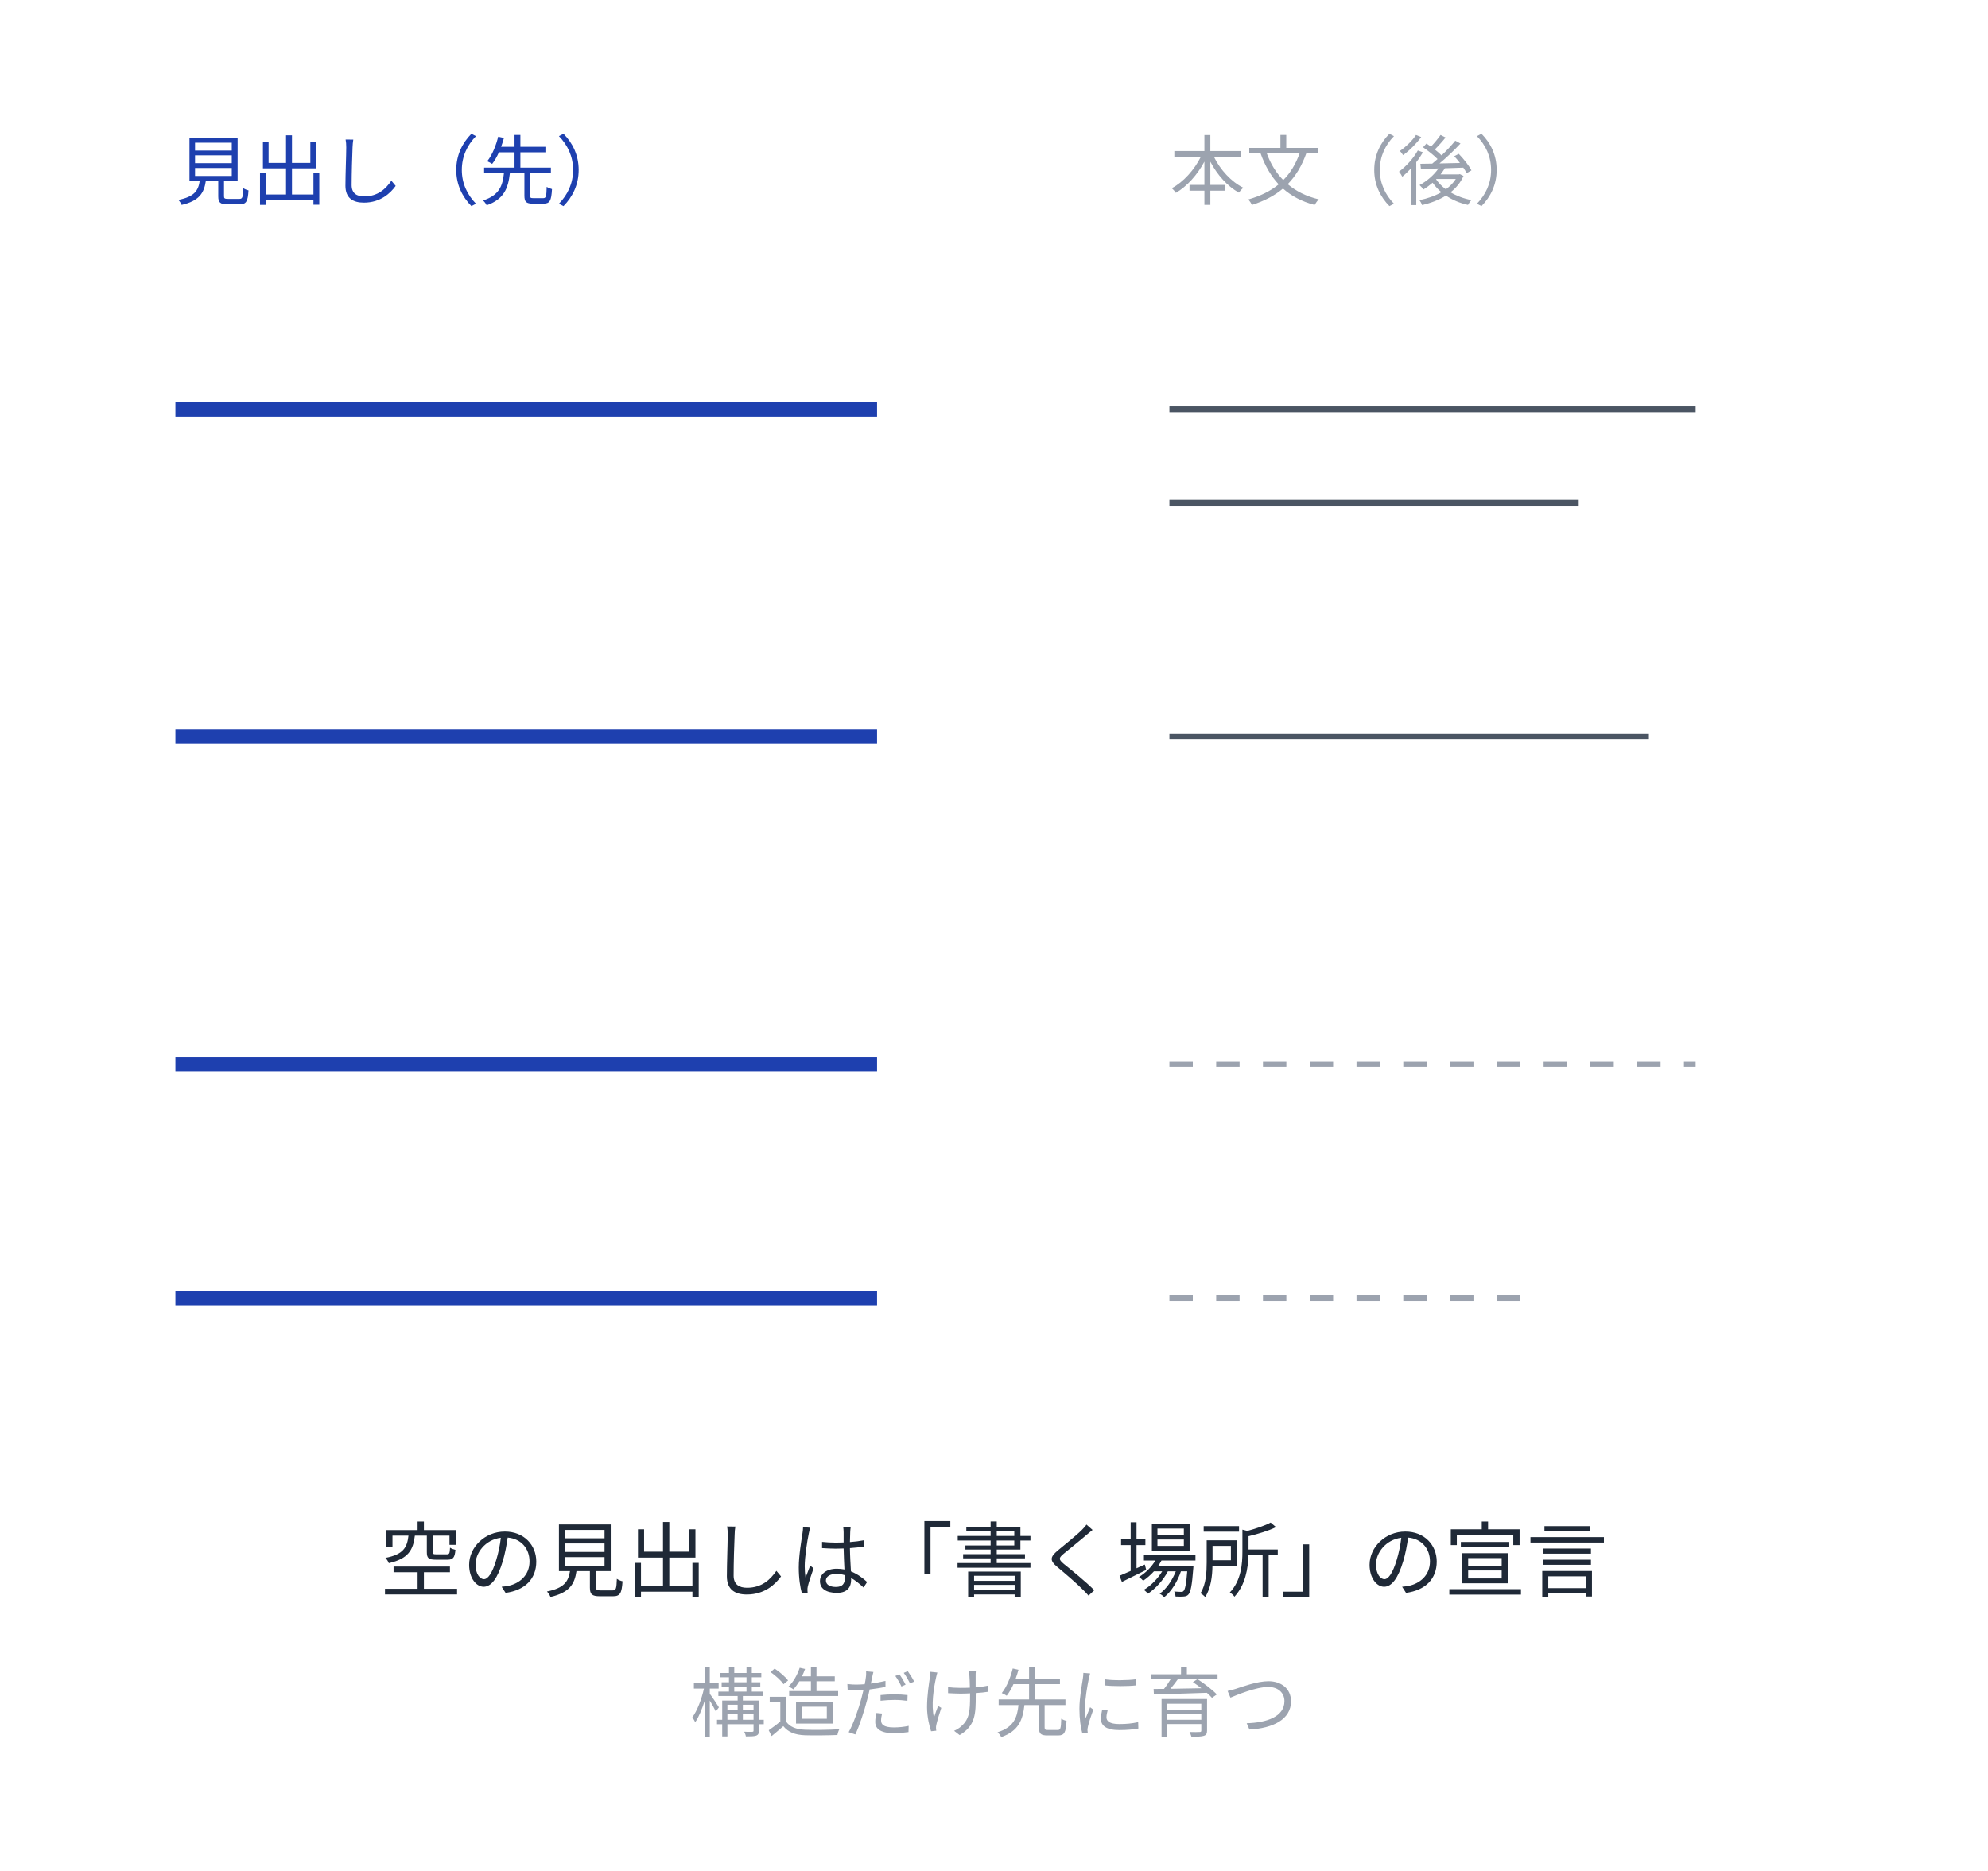
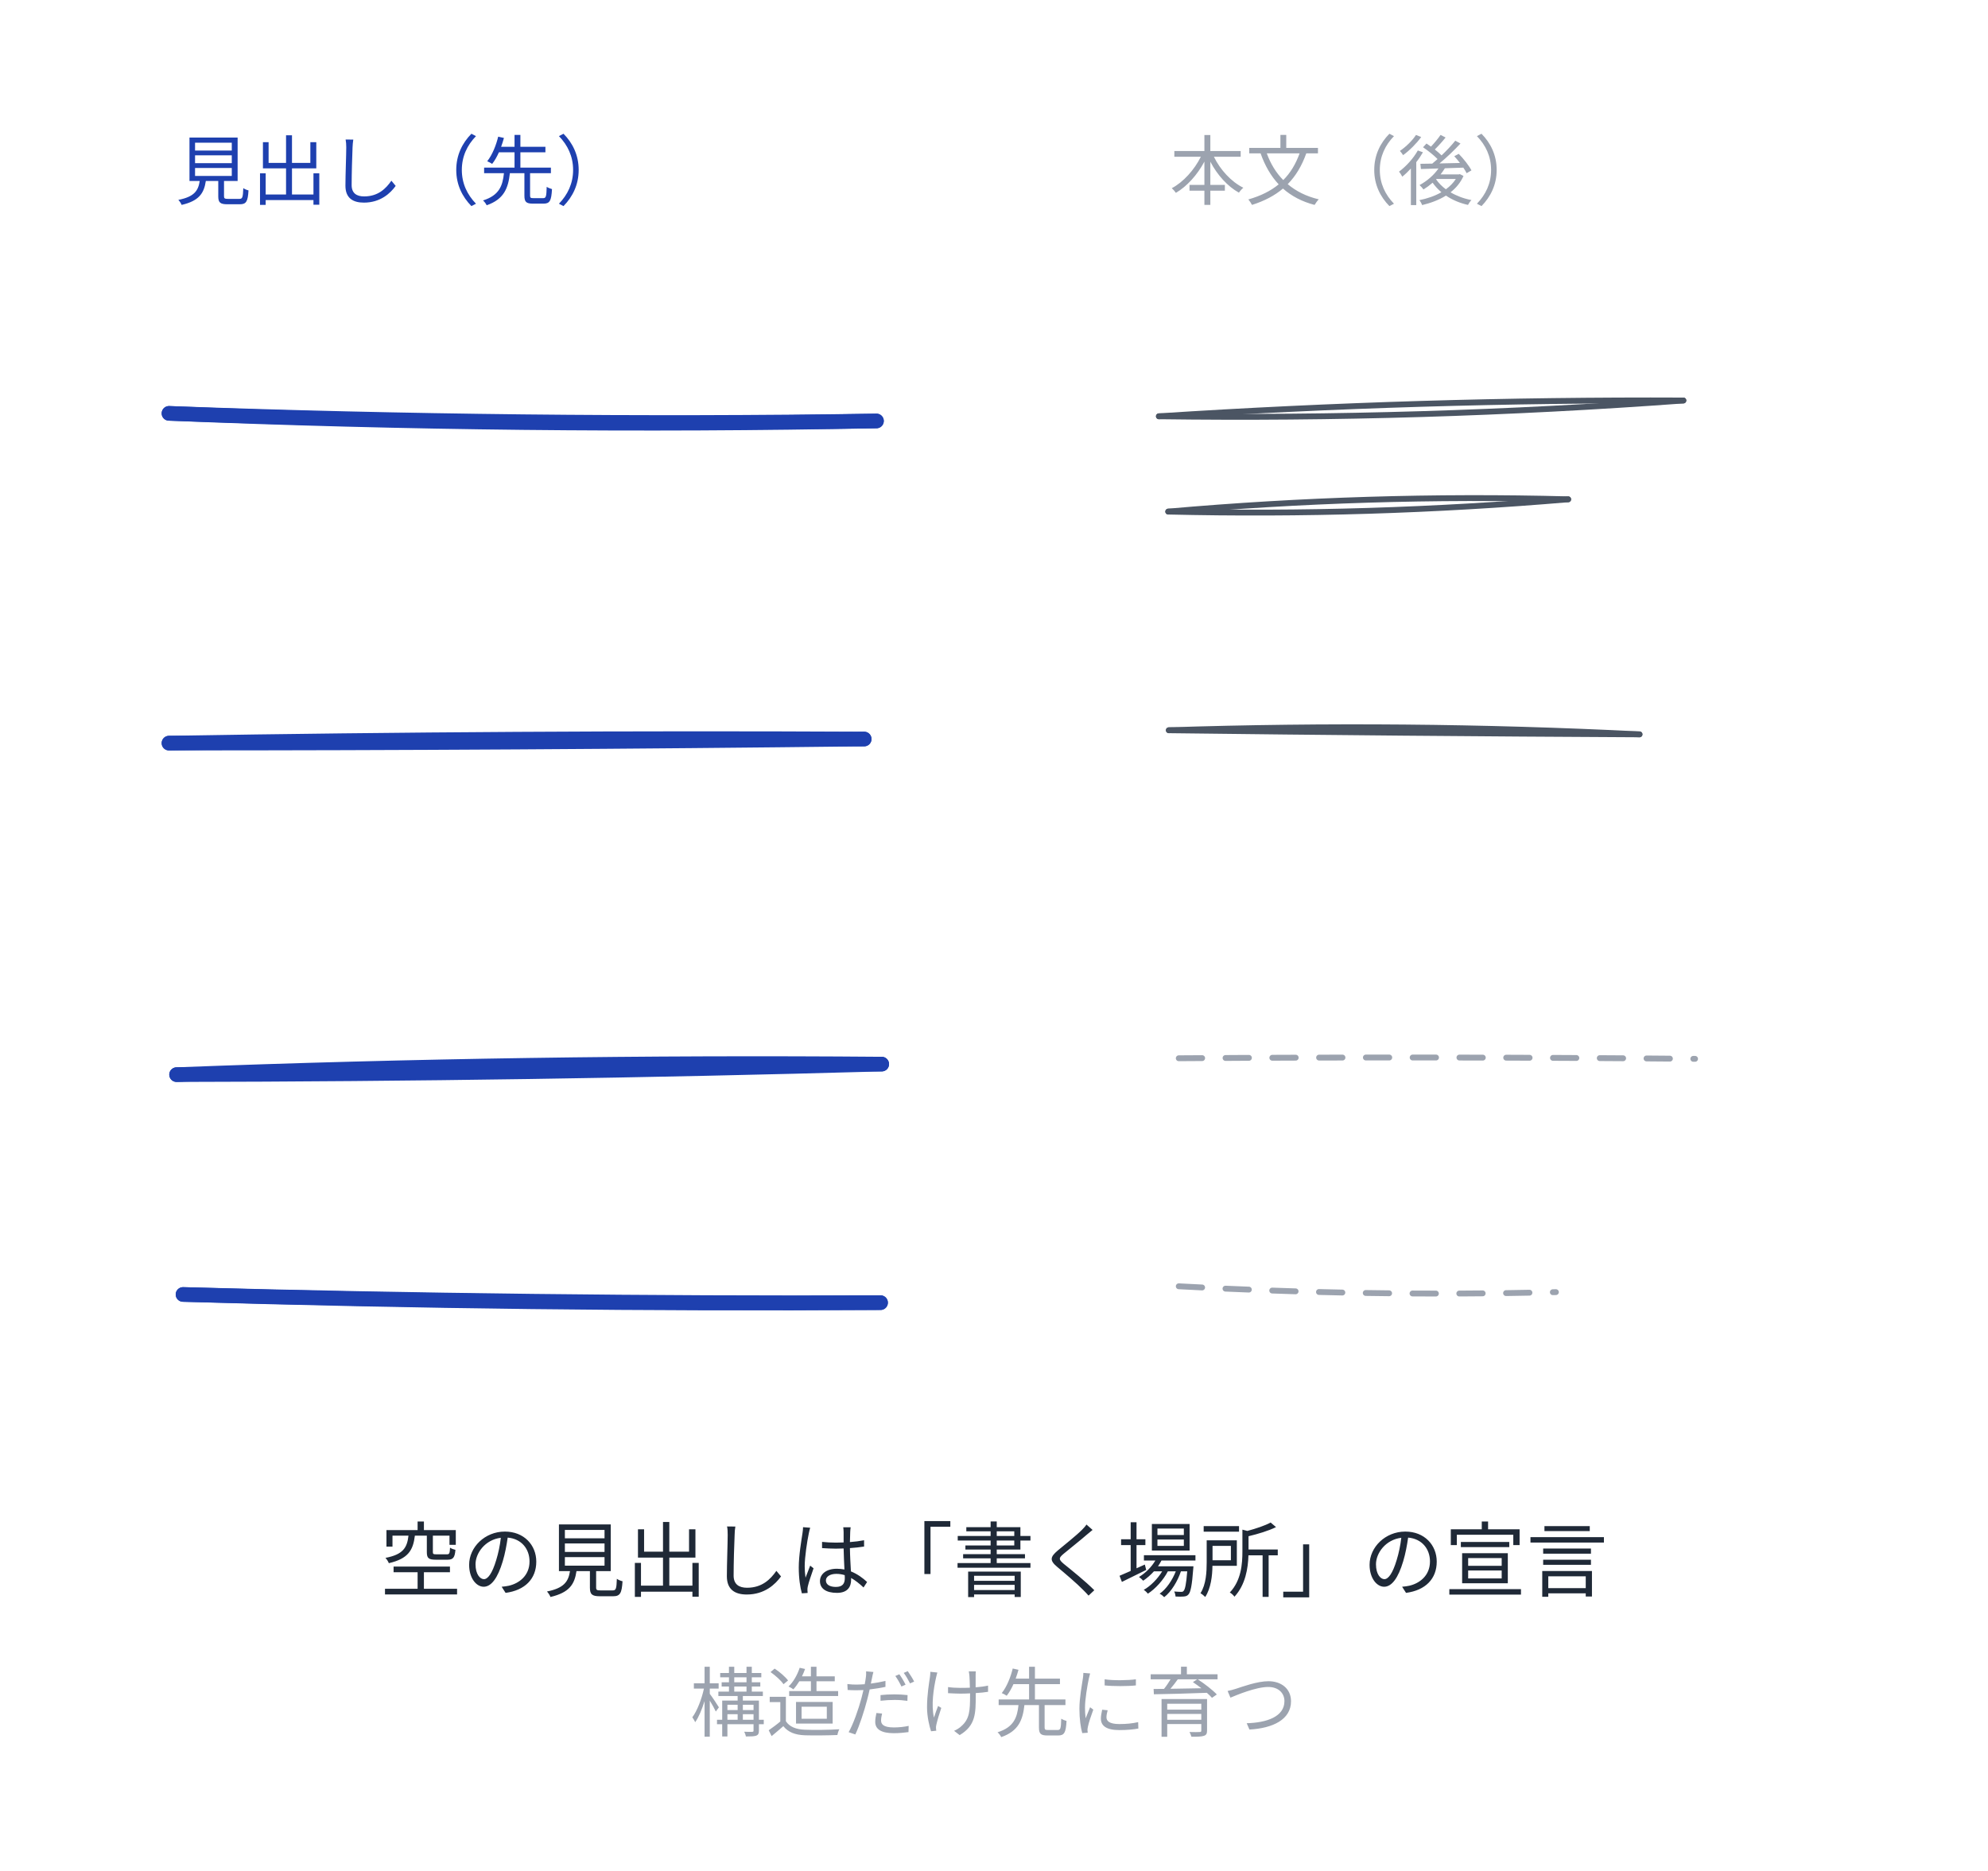
<svg xmlns="http://www.w3.org/2000/svg" width="340" height="320" viewBox="0 0 340 320" preserveAspectRatio="xMidYMid meet">
  <text x="30" y="34" font-family="sans-serif" font-size="13" fill="#1E40AF">見出し（先）</text>
  <text x="200" y="34" font-family="sans-serif" font-size="13" fill="#9CA3AF">本文（後）</text>
-   <line x1="30" y1="70" x2="150" y2="70" stroke="#1E40AF" stroke-width="2.5" />
-   <line x1="200" y1="70" x2="290" y2="70" stroke="#4B5563" stroke-width="1" />
-   <line x1="200" y1="86" x2="270" y2="86" stroke="#4B5563" stroke-width="1" />
-   <line x1="30" y1="126" x2="150" y2="126" stroke="#1E40AF" stroke-width="2.5" />
-   <line x1="200" y1="126" x2="282" y2="126" stroke="#4B5563" stroke-width="1" />
-   <line x1="30" y1="182" x2="150" y2="182" stroke="#1E40AF" stroke-width="2.5" />
-   <line x1="200" y1="182" x2="290" y2="182" stroke="#9CA3AF" stroke-width="1" stroke-dasharray="4 4" />
-   <line x1="30" y1="222" x2="150" y2="222" stroke="#1E40AF" stroke-width="2.5" />
-   <line x1="200" y1="222" x2="264" y2="222" stroke="#9CA3AF" stroke-width="1" stroke-dasharray="4 4" />
+   <path d="M28.9 70.7 Q89.4 72.9 149.9 72" fill="none" stroke="#1E40AF" stroke-width="2.5" stroke-linejoin="round" stroke-linecap="round" />
+   <path d="M28.9 70.7 Q89.4 73.2 149.9 72" fill="none" stroke="#1E40AF" stroke-width="2.5" stroke-linejoin="round" stroke-linecap="round" />
+   <path d="M198.2 71.2 Q243 68.3 287.9 68.5" fill="none" stroke="#4B5563" stroke-width="1" stroke-linejoin="round" stroke-linecap="round" />
+   <path d="M198.2 71.2 Q243.1 71.8 287.9 68.5" fill="none" stroke="#4B5563" stroke-width="1" stroke-linejoin="round" stroke-linecap="round" />
+   <path d="M199.8 87.5 Q233.9 84.5 268.2 85.4" fill="none" stroke="#4B5563" stroke-width="1" stroke-linejoin="round" stroke-linecap="round" />
+   <path d="M199.8 87.5 Q234 88.3 268.2 85.4" fill="none" stroke="#4B5563" stroke-width="1" stroke-linejoin="round" stroke-linecap="round" />
+   <path d="M28.9 127.1 Q88.3 126.1 147.8 126.4" fill="none" stroke="#1E40AF" stroke-width="2.5" stroke-linejoin="round" stroke-linecap="round" />
+   <path d="M28.9 127.1 Q88.4 127.1 147.8 126.4" fill="none" stroke="#1E40AF" stroke-width="2.5" stroke-linejoin="round" stroke-linecap="round" />
+   <path d="M199.9 124.9 Q240.2 123.6 280.4 125.6" fill="none" stroke="#4B5563" stroke-width="1" stroke-linejoin="round" stroke-linecap="round" />
+   <path d="M199.9 124.9 Q240.1 125.4 280.4 125.6" fill="none" stroke="#4B5563" stroke-width="1" stroke-linejoin="round" stroke-linecap="round" />
+   <path d="M30.2 183.8 Q90.5 183.7 150.8 182" fill="none" stroke="#1E40AF" stroke-width="2.5" stroke-linejoin="round" stroke-linecap="round" />
+   <path d="M30.2 183.8 Q90.5 181.5 150.8 182" fill="none" stroke="#1E40AF" stroke-width="2.5" stroke-linejoin="round" stroke-linecap="round" />
+   <path d="M201.6 181 Q245.7 180.7 289.9 181.1" fill="none" stroke="#9CA3AF" stroke-width="1" stroke-dasharray="4 4" stroke-linejoin="round" stroke-linecap="round" />
+   <path d="M31.3 221.4 Q90.9 223 150.6 222.8" fill="none" stroke="#1E40AF" stroke-width="2.5" stroke-linejoin="round" stroke-linecap="round" />
+   <path d="M31.3 221.4 Q90.9 223.2 150.6 222.8" fill="none" stroke="#1E40AF" stroke-width="2.5" stroke-linejoin="round" stroke-linecap="round" />
+   <path d="M201.6 220 Q233.9 221.8 266.1 221" fill="none" stroke="#9CA3AF" stroke-width="1" stroke-dasharray="4 4" stroke-linejoin="round" stroke-linecap="round" />
  <text x="170" y="272" text-anchor="middle" font-family="sans-serif" font-size="14" fill="#1F2937">空の見出しは「書く場所」の宣言</text>
  <text x="170" y="296" text-anchor="middle" font-family="sans-serif" font-size="13" fill="#9CA3AF">構造だけ先に育つ</text>
</svg>
